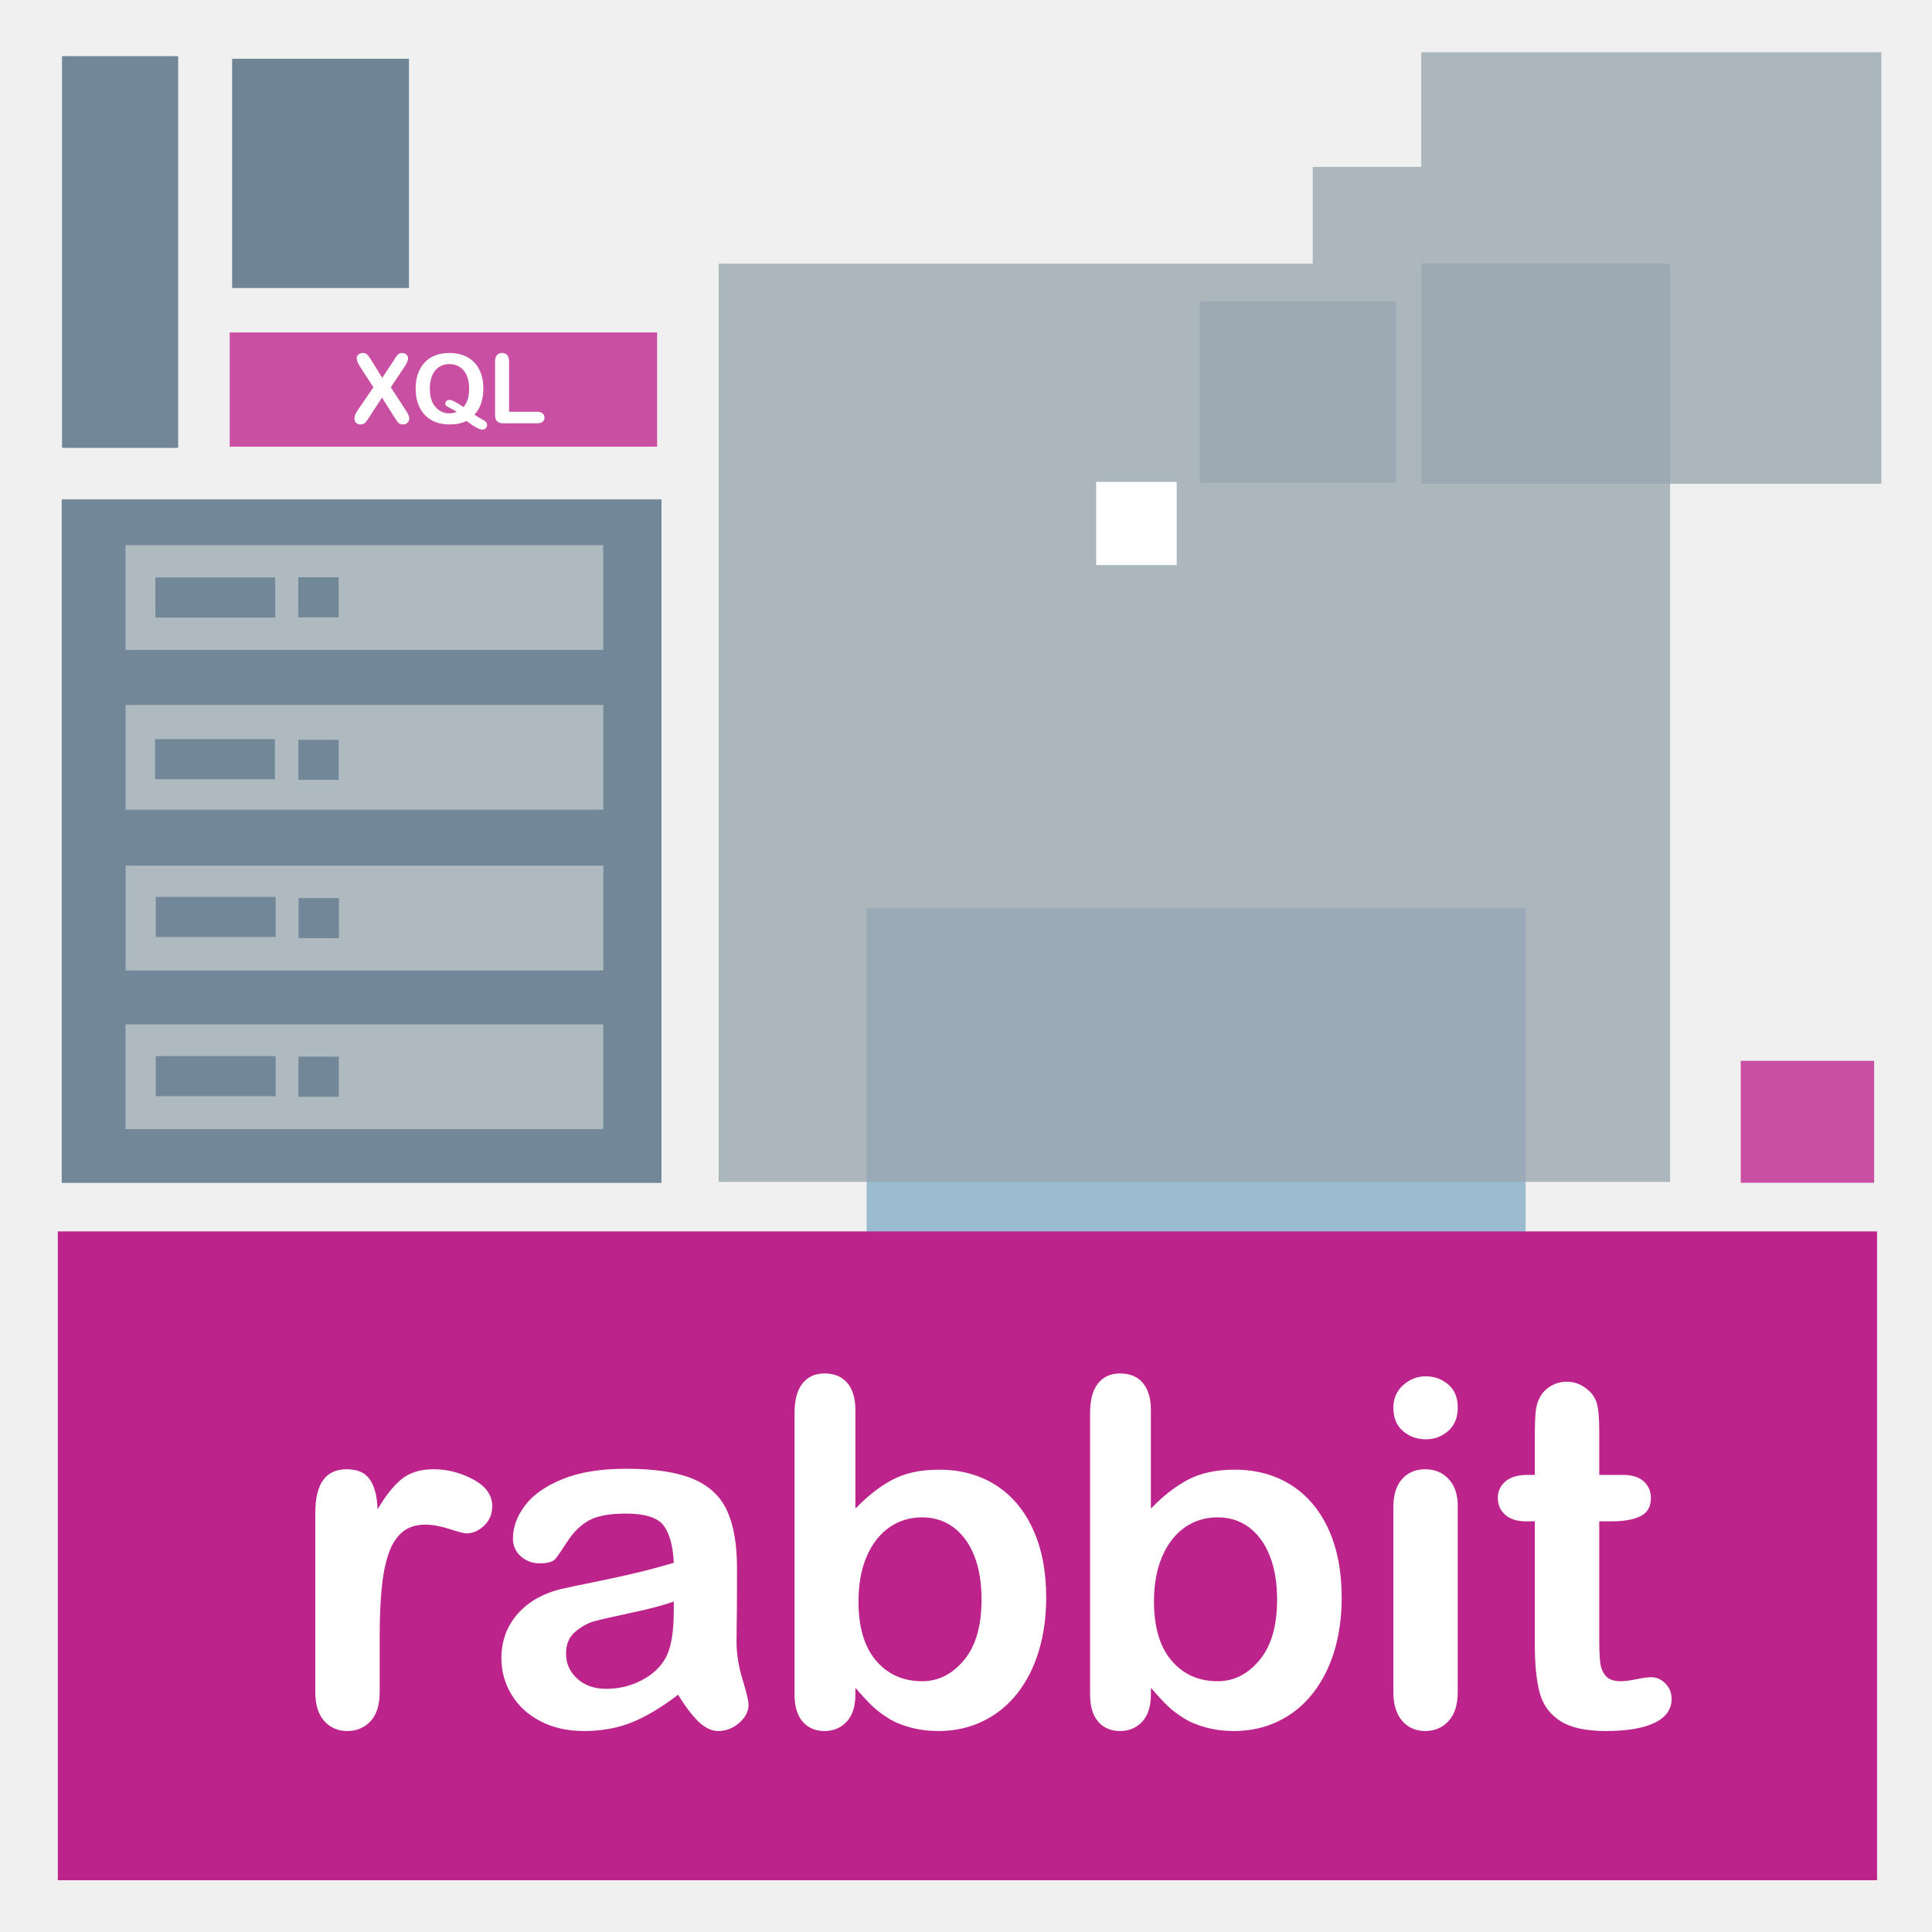
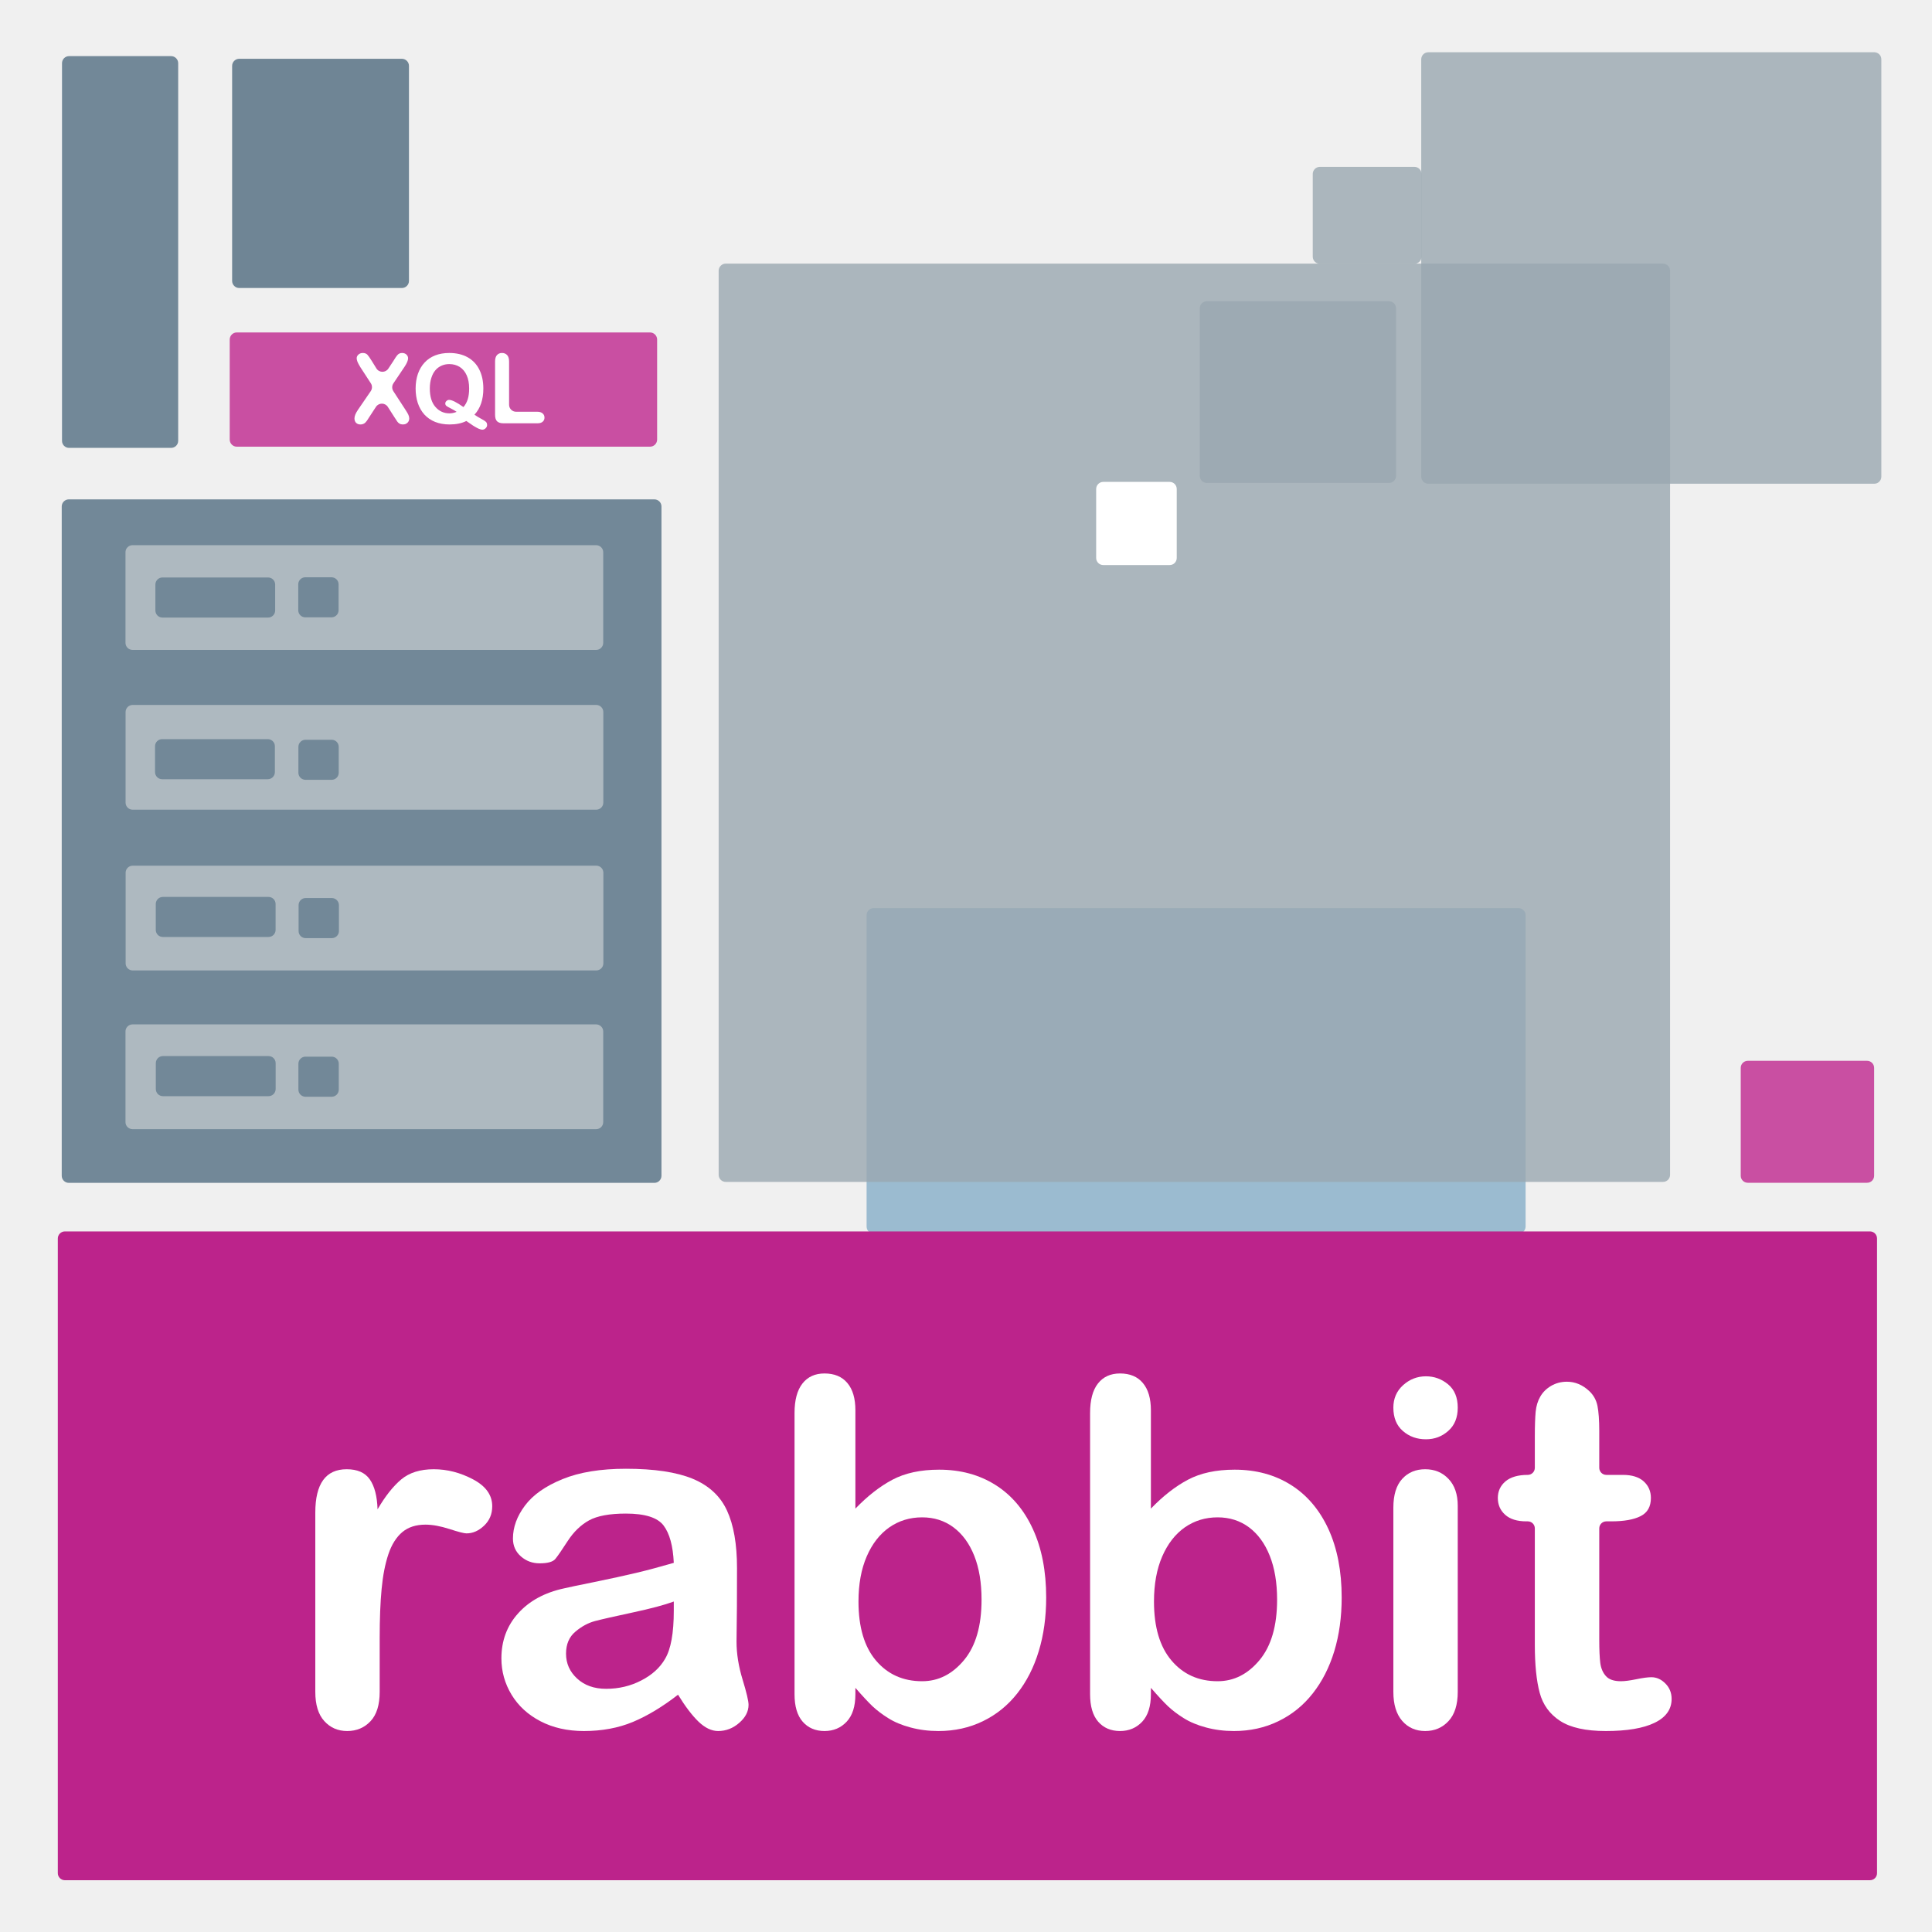
<svg xmlns="http://www.w3.org/2000/svg" height="100%" stroke-miterlimit="10" style="fill-rule:nonzero;clip-rule:evenodd;stroke-linecap:round;stroke-linejoin:round;" version="1.1" viewBox="0 0 40 40" width="100%" xml:space="preserve">
  <defs />
  <g id="图层-1">
-     <path d="M17.942 18.802L31.586 18.802L31.586 25.541L17.942 25.541L17.942 18.802Z" fill="#9bbbd0" fill-rule="nonzero" opacity="1" stroke="none" />
-     <path d="M29.425 1.082L38.951 1.082L38.951 10.015L29.425 10.015L29.425 1.082Z" fill="#9aa7b0" fill-opacity="0.8" fill-rule="nonzero" opacity="1" stroke="none" />
-     <path d="M14.879 5.458L34.577 5.458L34.577 24.47L14.879 24.47L14.879 5.458Z" fill="#9aa7b0" fill-opacity="0.8" fill-rule="nonzero" opacity="1" stroke="none" />
-     <path d="M1.197 25.495L38.862 25.495L38.862 38.928L1.197 38.928L1.197 25.495Z" fill="#bc238b" fill-rule="nonzero" opacity="1" stroke="none" />
-     <g fill="#ffffff" opacity="1" stroke="none">
-       <path d="M7.861 33.915L7.861 35.028C7.861 35.298 7.798 35.501 7.671 35.636C7.544 35.771 7.383 35.839 7.188 35.839C6.996 35.839 6.838 35.77 6.714 35.633C6.59 35.497 6.528 35.295 6.528 35.028L6.528 31.317C6.528 30.718 6.745 30.419 7.178 30.419C7.399 30.419 7.559 30.489 7.656 30.629C7.754 30.769 7.808 30.975 7.817 31.249C7.977 30.975 8.141 30.769 8.308 30.629C8.476 30.489 8.7 30.419 8.98 30.419C9.26 30.419 9.531 30.489 9.795 30.629C10.059 30.769 10.191 30.954 10.191 31.185C10.191 31.348 10.134 31.482 10.022 31.588C9.91 31.694 9.789 31.747 9.658 31.747C9.609 31.747 9.491 31.717 9.304 31.656C9.117 31.596 8.952 31.566 8.809 31.566C8.613 31.566 8.454 31.617 8.33 31.72C8.207 31.823 8.11 31.975 8.042 32.176C7.974 32.378 7.927 32.618 7.901 32.897C7.874 33.175 7.861 33.514 7.861 33.915Z" />
-       <path d="M14.038 35.087C13.716 35.337 13.404 35.525 13.103 35.651C12.802 35.776 12.464 35.839 12.09 35.839C11.748 35.839 11.448 35.771 11.189 35.636C10.93 35.501 10.731 35.318 10.591 35.087C10.451 34.855 10.381 34.605 10.381 34.335C10.381 33.97 10.496 33.659 10.728 33.402C10.959 33.145 11.276 32.972 11.68 32.885C11.764 32.865 11.974 32.821 12.31 32.753C12.645 32.684 12.932 32.622 13.171 32.565C13.411 32.508 13.67 32.438 13.95 32.357C13.934 32.006 13.863 31.748 13.738 31.583C13.613 31.419 13.353 31.337 12.959 31.337C12.621 31.337 12.366 31.384 12.195 31.478C12.024 31.573 11.878 31.714 11.755 31.903C11.633 32.092 11.547 32.216 11.497 32.277C11.446 32.337 11.338 32.367 11.172 32.367C11.022 32.367 10.893 32.319 10.784 32.223C10.675 32.127 10.62 32.004 10.62 31.854C10.62 31.62 10.703 31.392 10.869 31.171C11.035 30.949 11.294 30.767 11.646 30.624C11.997 30.48 12.435 30.409 12.959 30.409C13.545 30.409 14.006 30.478 14.341 30.616C14.676 30.755 14.913 30.974 15.051 31.273C15.19 31.573 15.259 31.97 15.259 32.465C15.259 32.777 15.258 33.042 15.257 33.261C15.255 33.479 15.252 33.721 15.249 33.988C15.249 34.239 15.291 34.5 15.374 34.772C15.457 35.044 15.498 35.218 15.498 35.297C15.498 35.433 15.434 35.558 15.305 35.67C15.177 35.782 15.031 35.839 14.868 35.839C14.732 35.839 14.597 35.774 14.463 35.646C14.329 35.517 14.188 35.331 14.038 35.087ZM13.95 33.158C13.755 33.23 13.471 33.305 13.098 33.385C12.726 33.465 12.468 33.523 12.324 33.561C12.181 33.598 12.044 33.671 11.914 33.781C11.784 33.889 11.719 34.042 11.719 34.237C11.719 34.439 11.795 34.611 11.948 34.752C12.101 34.894 12.302 34.965 12.549 34.965C12.813 34.965 13.056 34.907 13.279 34.791C13.502 34.676 13.665 34.527 13.77 34.344C13.89 34.143 13.95 33.811 13.95 33.348L13.95 33.158Z" />
-       <path d="M17.71 29.198L17.71 31.234C17.961 30.974 18.216 30.774 18.477 30.636C18.737 30.498 19.059 30.428 19.444 30.428C19.886 30.428 20.274 30.533 20.608 30.743C20.942 30.953 21.201 31.258 21.384 31.656C21.568 32.055 21.66 32.528 21.66 33.075C21.66 33.479 21.609 33.849 21.506 34.186C21.404 34.523 21.255 34.815 21.06 35.062C20.864 35.31 20.628 35.501 20.349 35.636C20.071 35.771 19.764 35.839 19.429 35.839C19.224 35.839 19.031 35.814 18.85 35.765C18.669 35.717 18.516 35.652 18.389 35.572C18.262 35.493 18.154 35.41 18.064 35.326C17.975 35.241 17.857 35.114 17.71 34.945L17.71 35.077C17.71 35.328 17.65 35.517 17.529 35.646C17.409 35.774 17.256 35.839 17.07 35.839C16.882 35.839 16.731 35.774 16.619 35.646C16.506 35.517 16.45 35.328 16.45 35.077L16.45 29.256C16.45 28.986 16.505 28.782 16.614 28.644C16.723 28.505 16.875 28.436 17.07 28.436C17.276 28.436 17.433 28.502 17.544 28.634C17.655 28.766 17.71 28.954 17.71 29.198ZM17.774 33.158C17.774 33.688 17.895 34.096 18.137 34.381C18.38 34.666 18.698 34.808 19.092 34.808C19.427 34.808 19.716 34.663 19.959 34.371C20.201 34.08 20.322 33.663 20.322 33.119C20.322 32.767 20.272 32.465 20.171 32.211C20.07 31.957 19.927 31.761 19.741 31.622C19.556 31.484 19.339 31.415 19.092 31.415C18.838 31.415 18.612 31.484 18.413 31.622C18.215 31.761 18.058 31.961 17.945 32.223C17.831 32.485 17.774 32.797 17.774 33.158Z" />
-       <path d="M23.828 29.198L23.828 31.234C24.079 30.974 24.334 30.774 24.595 30.636C24.855 30.498 25.177 30.428 25.562 30.428C26.004 30.428 26.392 30.533 26.726 30.743C27.06 30.953 27.319 31.258 27.503 31.656C27.686 32.055 27.778 32.528 27.778 33.075C27.778 33.479 27.727 33.849 27.625 34.186C27.522 34.523 27.373 34.815 27.178 35.062C26.983 35.31 26.746 35.501 26.467 35.636C26.189 35.771 25.882 35.839 25.547 35.839C25.342 35.839 25.149 35.814 24.968 35.765C24.788 35.717 24.634 35.652 24.507 35.572C24.38 35.493 24.272 35.41 24.182 35.326C24.093 35.241 23.975 35.114 23.828 34.945L23.828 35.077C23.828 35.328 23.768 35.517 23.648 35.646C23.527 35.774 23.374 35.839 23.189 35.839C23 35.839 22.849 35.774 22.737 35.646C22.625 35.517 22.569 35.328 22.569 35.077L22.569 29.256C22.569 28.986 22.623 28.782 22.732 28.644C22.841 28.505 22.993 28.436 23.189 28.436C23.394 28.436 23.552 28.502 23.662 28.634C23.773 28.766 23.828 28.954 23.828 29.198ZM23.892 33.158C23.892 33.688 24.013 34.096 24.256 34.381C24.498 34.666 24.816 34.808 25.21 34.808C25.545 34.808 25.834 34.663 26.077 34.371C26.319 34.08 26.441 33.663 26.441 33.119C26.441 32.767 26.39 32.465 26.289 32.211C26.188 31.957 26.045 31.761 25.86 31.622C25.674 31.484 25.457 31.415 25.21 31.415C24.956 31.415 24.73 31.484 24.531 31.622C24.333 31.761 24.177 31.961 24.063 32.223C23.949 32.485 23.892 32.797 23.892 33.158Z" />
-       <path d="M30.181 31.175L30.181 35.028C30.181 35.295 30.117 35.497 29.99 35.633C29.863 35.77 29.702 35.839 29.507 35.839C29.312 35.839 29.153 35.769 29.031 35.629C28.909 35.489 28.848 35.288 28.848 35.028L28.848 31.215C28.848 30.951 28.909 30.752 29.031 30.619C29.153 30.485 29.312 30.419 29.507 30.419C29.702 30.419 29.863 30.485 29.99 30.619C30.117 30.752 30.181 30.938 30.181 31.175ZM29.522 29.799C29.336 29.799 29.177 29.742 29.046 29.628C28.914 29.514 28.848 29.353 28.848 29.144C28.848 28.955 28.915 28.8 29.05 28.678C29.186 28.556 29.343 28.495 29.522 28.495C29.694 28.495 29.847 28.55 29.981 28.661C30.114 28.771 30.181 28.933 30.181 29.144C30.181 29.349 30.116 29.51 29.985 29.625C29.855 29.741 29.701 29.799 29.522 29.799Z" />
-       <path d="M31.631 30.536L31.777 30.536L31.777 29.735C31.777 29.52 31.783 29.352 31.794 29.23C31.806 29.108 31.838 29.003 31.89 28.915C31.942 28.824 32.017 28.75 32.114 28.693C32.212 28.636 32.321 28.607 32.441 28.607C32.611 28.607 32.764 28.671 32.901 28.798C32.992 28.882 33.049 28.986 33.074 29.108C33.098 29.23 33.111 29.403 33.111 29.628L33.111 30.536L33.599 30.536C33.788 30.536 33.932 30.581 34.031 30.67C34.13 30.76 34.18 30.874 34.18 31.014C34.18 31.193 34.109 31.319 33.967 31.39C33.826 31.462 33.623 31.498 33.359 31.498L33.111 31.498L33.111 33.949C33.111 34.157 33.118 34.318 33.132 34.43C33.147 34.542 33.186 34.633 33.25 34.703C33.313 34.773 33.416 34.808 33.56 34.808C33.638 34.808 33.744 34.794 33.877 34.767C34.011 34.739 34.115 34.725 34.19 34.725C34.297 34.725 34.394 34.768 34.48 34.855C34.566 34.941 34.609 35.048 34.609 35.175C34.609 35.389 34.492 35.554 34.258 35.668C34.024 35.782 33.687 35.839 33.247 35.839C32.831 35.839 32.515 35.769 32.3 35.629C32.085 35.489 31.944 35.295 31.878 35.048C31.811 34.8 31.777 34.47 31.777 34.056L31.777 31.498L31.602 31.498C31.41 31.498 31.263 31.452 31.162 31.361C31.061 31.27 31.011 31.154 31.011 31.014C31.011 30.874 31.064 30.76 31.169 30.67C31.275 30.581 31.429 30.536 31.631 30.536Z" />
+     <path d="M17.942 18.948C17.942 18.867 18.007 18.802 18.088 18.802L31.439 18.802C31.52 18.802 31.586 18.867 31.586 18.948L31.586 25.394C31.586 25.475 31.52 25.541 31.439 25.541L18.088 25.541C18.007 25.541 17.942 25.475 17.942 25.394L17.942 18.948Z" fill="#9bbbd0" fill-rule="nonzero" opacity="1" stroke="none" />
+     <path d="M29.425 1.228C29.425 1.147 29.491 1.082 29.572 1.082L38.805 1.082C38.886 1.082 38.951 1.147 38.951 1.228L38.951 9.869C38.951 9.95 38.886 10.015 38.805 10.015L29.572 10.015C29.491 10.015 29.425 9.95 29.425 9.869L29.425 1.228Z" fill="#9aa7b0" fill-opacity="0.8" fill-rule="nonzero" opacity="1" stroke="none" />
+     <path d="M14.879 5.605C14.879 5.524 14.945 5.458 15.026 5.458L34.43 5.458C34.511 5.458 34.577 5.524 34.577 5.605L34.577 24.324C34.577 24.405 34.511 24.47 34.43 24.47L15.026 24.47C14.945 24.47 14.879 24.405 14.879 24.324L14.879 5.605Z" fill="#9aa7b0" fill-opacity="0.8" fill-rule="nonzero" opacity="1" stroke="none" />
+     <path d="M1.197 25.642C1.197 25.561 1.263 25.495 1.344 25.495L38.716 25.495C38.797 25.495 38.862 25.561 38.862 25.642L38.862 38.782C38.862 38.862 38.797 38.928 38.716 38.928L1.344 38.928C1.263 38.928 1.197 38.862 1.197 38.782L1.197 25.642Z" fill="#bc238b" fill-rule="nonzero" opacity="1" stroke="none" />
+     <g opacity="1">
+       <path d="M7.861 33.915L7.861 35.028C7.861 35.298 7.798 35.501 7.671 35.636C7.544 35.771 7.383 35.839 7.188 35.839C6.996 35.839 6.838 35.77 6.714 35.633C6.59 35.497 6.528 35.295 6.528 35.028L6.528 31.317C6.528 30.718 6.745 30.419 7.178 30.419C7.399 30.419 7.559 30.489 7.656 30.629C7.754 30.769 7.808 30.975 7.817 31.249C7.977 30.975 8.141 30.769 8.308 30.629C8.476 30.489 8.7 30.419 8.98 30.419C9.26 30.419 9.531 30.489 9.795 30.629C10.059 30.769 10.191 30.954 10.191 31.185C10.191 31.348 10.134 31.482 10.022 31.588C9.91 31.694 9.789 31.747 9.658 31.747C9.609 31.747 9.491 31.717 9.304 31.656C9.117 31.596 8.952 31.566 8.809 31.566C8.613 31.566 8.454 31.617 8.33 31.72C8.207 31.823 8.11 31.975 8.042 32.176C7.974 32.378 7.927 32.618 7.901 32.897C7.874 33.175 7.861 33.514 7.861 33.915Z" fill="#ffffff" fill-rule="nonzero" opacity="1" stroke="none" />
+       <path d="M14.038 35.087C13.716 35.337 13.404 35.525 13.103 35.651C12.802 35.776 12.464 35.839 12.09 35.839C11.748 35.839 11.448 35.771 11.189 35.636C10.93 35.501 10.731 35.318 10.591 35.087C10.451 34.855 10.381 34.605 10.381 34.335C10.381 33.97 10.496 33.659 10.728 33.402C10.959 33.145 11.276 32.972 11.68 32.885C11.764 32.865 11.974 32.821 12.31 32.753C12.645 32.684 12.932 32.622 13.171 32.565C13.411 32.508 13.67 32.438 13.95 32.357C13.934 32.006 13.863 31.748 13.738 31.583C13.613 31.419 13.353 31.337 12.959 31.337C12.621 31.337 12.366 31.384 12.195 31.478C12.024 31.573 11.878 31.714 11.755 31.903C11.633 32.092 11.547 32.216 11.497 32.277C11.446 32.337 11.338 32.367 11.172 32.367C11.022 32.367 10.893 32.319 10.784 32.223C10.675 32.127 10.62 32.004 10.62 31.854C10.62 31.62 10.703 31.392 10.869 31.171C11.035 30.949 11.294 30.767 11.646 30.624C11.997 30.48 12.435 30.409 12.959 30.409C13.545 30.409 14.006 30.478 14.341 30.616C14.676 30.755 14.913 30.974 15.051 31.273C15.19 31.573 15.259 31.97 15.259 32.465C15.259 32.777 15.258 33.042 15.257 33.261C15.255 33.479 15.252 33.721 15.249 33.988C15.249 34.239 15.291 34.5 15.374 34.772C15.457 35.044 15.498 35.218 15.498 35.297C15.498 35.433 15.434 35.558 15.305 35.67C15.177 35.782 15.031 35.839 14.868 35.839C14.732 35.839 14.597 35.774 14.463 35.646C14.329 35.517 14.188 35.331 14.038 35.087ZM13.95 33.158C13.755 33.23 13.471 33.305 13.098 33.385C12.726 33.465 12.468 33.523 12.324 33.561C12.181 33.598 12.044 33.671 11.914 33.781C11.784 33.889 11.719 34.042 11.719 34.237C11.719 34.439 11.795 34.611 11.948 34.752C12.101 34.894 12.302 34.965 12.549 34.965C12.813 34.965 13.056 34.907 13.279 34.791C13.502 34.676 13.665 34.527 13.77 34.344C13.89 34.143 13.95 33.811 13.95 33.348L13.95 33.158Z" fill="#ffffff" fill-rule="nonzero" opacity="1" stroke="none" />
+       <path d="M17.71 29.198L17.71 31.234C17.961 30.974 18.216 30.774 18.477 30.636C18.737 30.498 19.059 30.428 19.444 30.428C19.886 30.428 20.274 30.533 20.608 30.743C20.942 30.953 21.201 31.258 21.384 31.656C21.568 32.055 21.66 32.528 21.66 33.075C21.66 33.479 21.609 33.849 21.506 34.186C21.404 34.523 21.255 34.815 21.06 35.062C20.864 35.31 20.628 35.501 20.349 35.636C20.071 35.771 19.764 35.839 19.429 35.839C19.224 35.839 19.031 35.814 18.85 35.765C18.669 35.717 18.516 35.652 18.389 35.572C18.262 35.493 18.154 35.41 18.064 35.326C17.975 35.241 17.857 35.114 17.71 34.945L17.71 35.077C17.71 35.328 17.65 35.517 17.529 35.646C17.409 35.774 17.256 35.839 17.07 35.839C16.882 35.839 16.731 35.774 16.619 35.646C16.506 35.517 16.45 35.328 16.45 35.077L16.45 29.256C16.45 28.986 16.505 28.782 16.614 28.644C16.723 28.505 16.875 28.436 17.07 28.436C17.276 28.436 17.433 28.502 17.544 28.634C17.655 28.766 17.71 28.954 17.71 29.198ZM17.774 33.158C17.774 33.688 17.895 34.096 18.137 34.381C18.38 34.666 18.698 34.808 19.092 34.808C19.427 34.808 19.716 34.663 19.959 34.371C20.201 34.08 20.322 33.663 20.322 33.119C20.322 32.767 20.272 32.465 20.171 32.211C20.07 31.957 19.927 31.761 19.741 31.622C19.556 31.484 19.339 31.415 19.092 31.415C18.838 31.415 18.612 31.484 18.413 31.622C18.215 31.761 18.058 31.961 17.945 32.223C17.831 32.485 17.774 32.797 17.774 33.158Z" fill="#ffffff" fill-rule="nonzero" opacity="1" stroke="none" />
+       <path d="M23.828 29.198L23.828 31.234C24.079 30.974 24.334 30.774 24.595 30.636C24.855 30.498 25.177 30.428 25.562 30.428C26.004 30.428 26.392 30.533 26.726 30.743C27.06 30.953 27.319 31.258 27.503 31.656C27.686 32.055 27.778 32.528 27.778 33.075C27.778 33.479 27.727 33.849 27.625 34.186C27.522 34.523 27.373 34.815 27.178 35.062C26.983 35.31 26.746 35.501 26.467 35.636C26.189 35.771 25.882 35.839 25.547 35.839C25.342 35.839 25.149 35.814 24.968 35.765C24.788 35.717 24.634 35.652 24.507 35.572C24.38 35.493 24.272 35.41 24.182 35.326C24.093 35.241 23.975 35.114 23.828 34.945L23.828 35.077C23.828 35.328 23.768 35.517 23.648 35.646C23.527 35.774 23.374 35.839 23.189 35.839C23 35.839 22.849 35.774 22.737 35.646C22.625 35.517 22.569 35.328 22.569 35.077L22.569 29.256C22.569 28.986 22.623 28.782 22.732 28.644C22.841 28.505 22.993 28.436 23.189 28.436C23.394 28.436 23.552 28.502 23.662 28.634C23.773 28.766 23.828 28.954 23.828 29.198ZM23.892 33.158C23.892 33.688 24.013 34.096 24.256 34.381C24.498 34.666 24.816 34.808 25.21 34.808C25.545 34.808 25.834 34.663 26.077 34.371C26.319 34.08 26.441 33.663 26.441 33.119C26.441 32.767 26.39 32.465 26.289 32.211C26.188 31.957 26.045 31.761 25.86 31.622C25.674 31.484 25.457 31.415 25.21 31.415C24.956 31.415 24.73 31.484 24.531 31.622C24.333 31.761 24.177 31.961 24.063 32.223C23.949 32.485 23.892 32.797 23.892 33.158Z" fill="#ffffff" fill-rule="nonzero" opacity="1" stroke="none" />
+       <path d="M30.181 31.175L30.181 35.028C30.181 35.295 30.117 35.497 29.99 35.633C29.863 35.77 29.702 35.839 29.507 35.839C29.312 35.839 29.153 35.769 29.031 35.629C28.909 35.489 28.848 35.288 28.848 35.028L28.848 31.215C28.848 30.951 28.909 30.752 29.031 30.619C29.153 30.485 29.312 30.419 29.507 30.419C29.702 30.419 29.863 30.485 29.99 30.619C30.117 30.752 30.181 30.938 30.181 31.175ZM29.522 29.799C29.336 29.799 29.177 29.742 29.046 29.628C28.914 29.514 28.848 29.353 28.848 29.144C28.848 28.955 28.915 28.8 29.05 28.678C29.186 28.556 29.343 28.495 29.522 28.495C29.694 28.495 29.847 28.55 29.981 28.661C30.114 28.771 30.181 28.933 30.181 29.144C30.181 29.349 30.116 29.51 29.985 29.625C29.855 29.741 29.701 29.799 29.522 29.799Z" fill="#ffffff" fill-rule="nonzero" opacity="1" stroke="none" />
+       <path d="M31.631 30.536L31.631 30.536C31.712 30.536 31.777 30.47 31.777 30.389L31.777 29.735C31.777 29.52 31.783 29.352 31.794 29.23C31.806 29.108 31.838 29.003 31.89 28.915C31.942 28.824 32.017 28.75 32.114 28.693C32.212 28.636 32.321 28.607 32.441 28.607C32.611 28.607 32.764 28.671 32.901 28.798C32.992 28.882 33.049 28.986 33.074 29.108C33.098 29.23 33.111 29.403 33.111 29.628L33.111 30.389C33.111 30.47 33.176 30.536 33.257 30.536L33.599 30.536C33.788 30.536 33.932 30.581 34.031 30.67C34.13 30.76 34.18 30.874 34.18 31.014C34.18 31.193 34.109 31.319 33.967 31.39C33.826 31.462 33.623 31.498 33.359 31.498L33.257 31.498C33.176 31.498 33.111 31.563 33.111 31.644L33.111 33.949C33.111 34.157 33.118 34.318 33.132 34.43C33.147 34.542 33.186 34.633 33.25 34.703C33.313 34.773 33.416 34.808 33.56 34.808C33.638 34.808 33.744 34.794 33.877 34.767C34.011 34.739 34.115 34.725 34.19 34.725C34.297 34.725 34.394 34.768 34.48 34.855C34.566 34.941 34.609 35.048 34.609 35.175C34.609 35.389 34.492 35.554 34.258 35.668C34.024 35.782 33.687 35.839 33.247 35.839C32.831 35.839 32.515 35.769 32.3 35.629C32.085 35.489 31.944 35.295 31.878 35.048C31.811 34.8 31.777 34.47 31.777 34.056L31.777 31.644C31.777 31.563 31.712 31.498 31.631 31.498L31.602 31.498C31.41 31.498 31.263 31.452 31.162 31.361C31.061 31.27 31.011 31.154 31.011 31.014C31.011 30.874 31.064 30.76 31.169 30.67C31.275 30.581 31.429 30.536 31.631 30.536Z" fill="#ffffff" fill-rule="nonzero" opacity="1" stroke="none" />
    </g>
-     <path d="M1.278 10.339L13.695 10.339L13.695 24.49L1.278 24.49L1.278 10.339Z" fill="#728898" fill-rule="nonzero" opacity="1" stroke="none" />
-     <path d="M2.598 21.209L12.489 21.209L12.489 23.378L2.598 23.378L2.598 21.209Z" fill="#aeb9c0" fill-rule="nonzero" opacity="1" stroke="none" />
-     <path d="M2.601 17.923L12.492 17.923L12.492 20.092L2.601 20.092L2.601 17.923Z" fill="#aeb9c0" fill-rule="nonzero" opacity="1" stroke="none" />
-     <path d="M2.6 14.595L12.491 14.595L12.491 16.764L2.6 16.764L2.6 14.595Z" fill="#aeb9c0" fill-rule="nonzero" opacity="1" stroke="none" />
-     <path d="M2.598 11.287L12.489 11.287L12.489 13.456L2.598 13.456L2.598 11.287Z" fill="#aeb9c0" fill-rule="nonzero" opacity="1" stroke="none" />
-     <path d="M1.284 1.162L3.689 1.162L3.689 9.273L1.284 9.273L1.284 1.162Z" fill="#728898" fill-rule="nonzero" opacity="1" stroke="none" />
-     <path d="M4.756 6.883L13.605 6.883L13.605 9.248L4.756 9.248L4.756 6.883Z" fill="#c94fa2" fill-rule="nonzero" opacity="1" stroke="none" />
-     <g fill="#ffffff" opacity="1" stroke="none">
-       <path d="M7.411 8.485L7.731 8.018L7.461 7.602C7.436 7.561 7.417 7.527 7.404 7.498C7.392 7.469 7.385 7.441 7.385 7.414C7.385 7.387 7.398 7.362 7.422 7.34C7.446 7.319 7.476 7.308 7.511 7.308C7.552 7.308 7.583 7.32 7.606 7.343C7.628 7.367 7.659 7.411 7.699 7.476L7.914 7.823L8.143 7.476C8.162 7.446 8.178 7.421 8.191 7.4C8.205 7.38 8.218 7.362 8.23 7.349C8.242 7.335 8.256 7.325 8.272 7.318C8.287 7.311 8.305 7.308 8.325 7.308C8.361 7.308 8.391 7.319 8.414 7.34C8.437 7.362 8.449 7.388 8.449 7.418C8.449 7.462 8.424 7.521 8.374 7.596L8.091 8.018L8.395 8.485C8.422 8.526 8.442 8.56 8.455 8.588C8.467 8.615 8.473 8.64 8.473 8.664C8.473 8.687 8.468 8.708 8.457 8.727C8.446 8.746 8.43 8.761 8.41 8.772C8.39 8.783 8.367 8.788 8.341 8.788C8.314 8.788 8.291 8.782 8.272 8.771C8.253 8.76 8.238 8.746 8.226 8.729C8.214 8.712 8.193 8.679 8.161 8.63L7.909 8.233L7.641 8.642C7.62 8.674 7.606 8.697 7.597 8.71C7.588 8.723 7.577 8.736 7.565 8.748C7.553 8.761 7.538 8.77 7.521 8.777C7.504 8.785 7.484 8.788 7.461 8.788C7.426 8.788 7.397 8.777 7.374 8.756C7.351 8.734 7.339 8.703 7.339 8.662C7.339 8.614 7.363 8.555 7.411 8.485Z" />
-       <path d="M9.823 8.586C9.865 8.615 9.911 8.643 9.961 8.67C10.012 8.697 10.045 8.718 10.061 8.734C10.077 8.75 10.085 8.773 10.085 8.802C10.085 8.823 10.076 8.844 10.057 8.864C10.037 8.885 10.014 8.896 9.987 8.896C9.965 8.896 9.938 8.888 9.906 8.874C9.875 8.86 9.838 8.839 9.795 8.812C9.752 8.784 9.706 8.752 9.655 8.716C9.56 8.764 9.445 8.788 9.307 8.788C9.196 8.788 9.096 8.77 9.008 8.735C8.92 8.699 8.846 8.648 8.786 8.582C8.726 8.515 8.681 8.436 8.65 8.344C8.62 8.252 8.605 8.152 8.605 8.044C8.605 7.934 8.621 7.833 8.652 7.741C8.684 7.65 8.73 7.571 8.79 7.507C8.85 7.442 8.922 7.393 9.008 7.359C9.094 7.325 9.192 7.308 9.301 7.308C9.45 7.308 9.577 7.338 9.684 7.398C9.79 7.458 9.871 7.544 9.925 7.655C9.98 7.766 10.007 7.896 10.007 8.046C10.007 8.273 9.946 8.453 9.823 8.586ZM9.595 8.428C9.636 8.382 9.665 8.327 9.685 8.264C9.704 8.201 9.713 8.127 9.713 8.044C9.713 7.939 9.697 7.848 9.663 7.772C9.629 7.695 9.58 7.637 9.518 7.597C9.455 7.558 9.383 7.538 9.301 7.538C9.243 7.538 9.19 7.549 9.141 7.571C9.092 7.593 9.049 7.624 9.014 7.666C8.978 7.708 8.95 7.761 8.93 7.826C8.909 7.891 8.899 7.963 8.899 8.044C8.899 8.209 8.937 8.336 9.014 8.424C9.091 8.513 9.188 8.558 9.305 8.558C9.353 8.558 9.403 8.548 9.454 8.527C9.423 8.505 9.385 8.482 9.339 8.459C9.293 8.436 9.262 8.419 9.245 8.406C9.228 8.394 9.219 8.376 9.219 8.354C9.219 8.334 9.227 8.317 9.244 8.302C9.26 8.287 9.278 8.279 9.297 8.279C9.357 8.279 9.456 8.329 9.595 8.428Z" />
-       <path d="M10.54 7.484L10.54 8.525L11.127 8.525C11.174 8.525 11.21 8.537 11.235 8.56C11.261 8.582 11.273 8.611 11.273 8.646C11.273 8.681 11.261 8.709 11.236 8.731C11.211 8.753 11.175 8.764 11.127 8.764L10.427 8.764C10.364 8.764 10.319 8.75 10.291 8.722C10.263 8.694 10.25 8.649 10.25 8.586L10.25 7.484C10.25 7.425 10.263 7.381 10.289 7.352C10.316 7.322 10.35 7.308 10.393 7.308C10.437 7.308 10.472 7.322 10.499 7.351C10.526 7.38 10.54 7.424 10.54 7.484Z" />
+     <path d="M1.278 10.485C1.278 10.405 1.344 10.339 1.425 10.339L13.548 10.339C13.629 10.339 13.695 10.405 13.695 10.485L13.695 24.343C13.695 24.424 13.629 24.49 13.548 24.49L1.425 24.49C1.344 24.49 1.278 24.424 1.278 24.343L1.278 10.485Z" fill="#728898" fill-rule="nonzero" opacity="1" stroke="none" />
+     <path d="M2.598 21.355C2.598 21.274 2.664 21.209 2.745 21.209L12.342 21.209C12.423 21.209 12.489 21.274 12.489 21.355L12.489 23.232C12.489 23.313 12.423 23.378 12.342 23.378L2.745 23.378C2.664 23.378 2.598 23.313 2.598 23.232L2.598 21.355Z" fill="#aeb9c0" fill-rule="nonzero" opacity="1" stroke="none" />
+     <path d="M2.601 18.069C2.601 17.988 2.667 17.923 2.748 17.923L12.345 17.923C12.426 17.923 12.492 17.988 12.492 18.069L12.492 19.945C12.492 20.026 12.426 20.092 12.345 20.092L2.748 20.092C2.667 20.092 2.601 20.026 2.601 19.945L2.601 18.069Z" fill="#aeb9c0" fill-rule="nonzero" opacity="1" stroke="none" />
+     <path d="M2.6 14.742C2.6 14.661 2.666 14.595 2.747 14.595L12.344 14.595C12.425 14.595 12.491 14.661 12.491 14.742L12.491 16.618C12.491 16.699 12.425 16.764 12.344 16.764L2.747 16.764C2.666 16.764 2.6 16.699 2.6 16.618L2.6 14.742Z" fill="#aeb9c0" fill-rule="nonzero" opacity="1" stroke="none" />
+     <path d="M2.598 11.433C2.598 11.352 2.664 11.287 2.745 11.287L12.342 11.287C12.423 11.287 12.489 11.352 12.489 11.433L12.489 13.309C12.489 13.39 12.423 13.456 12.342 13.456L2.745 13.456C2.664 13.456 2.598 13.39 2.598 13.309L2.598 11.433Z" fill="#aeb9c0" fill-rule="nonzero" opacity="1" stroke="none" />
+     <path d="M1.284 1.308C1.284 1.228 1.349 1.162 1.43 1.162L3.542 1.162C3.623 1.162 3.689 1.228 3.689 1.308L3.689 9.127C3.689 9.208 3.623 9.273 3.542 9.273L1.43 9.273C1.349 9.273 1.284 9.208 1.284 9.127L1.284 1.308Z" fill="#728898" fill-rule="nonzero" opacity="1" stroke="none" />
+     <path d="M4.756 7.03C4.756 6.949 4.822 6.883 4.902 6.883L13.458 6.883C13.539 6.883 13.605 6.949 13.605 7.03L13.605 9.101C13.605 9.182 13.539 9.248 13.458 9.248L4.902 9.248C4.822 9.248 4.756 9.182 4.756 9.101L4.756 7.03Z" fill="#c94fa2" fill-rule="nonzero" opacity="1" stroke="none" />
+     <g opacity="1">
+       <path d="M7.411 8.485L7.676 8.098C7.709 8.049 7.71 7.985 7.678 7.936L7.461 7.602C7.436 7.561 7.417 7.527 7.404 7.498C7.392 7.469 7.385 7.441 7.385 7.414C7.385 7.387 7.398 7.362 7.422 7.34C7.446 7.319 7.476 7.308 7.511 7.308C7.552 7.308 7.583 7.32 7.606 7.343C7.628 7.367 7.659 7.411 7.699 7.476L7.793 7.628C7.849 7.719 7.981 7.721 8.04 7.632L8.143 7.476C8.162 7.446 8.178 7.421 8.191 7.4C8.205 7.38 8.218 7.362 8.23 7.349C8.242 7.335 8.256 7.325 8.272 7.318C8.287 7.311 8.305 7.308 8.325 7.308C8.361 7.308 8.391 7.319 8.414 7.34C8.437 7.362 8.449 7.388 8.449 7.418C8.449 7.462 8.424 7.521 8.374 7.596L8.145 7.937C8.112 7.986 8.112 8.05 8.144 8.099L8.395 8.485C8.422 8.526 8.442 8.56 8.455 8.588C8.467 8.615 8.473 8.64 8.473 8.664C8.473 8.687 8.468 8.708 8.457 8.727C8.446 8.746 8.43 8.761 8.41 8.772C8.39 8.783 8.367 8.788 8.341 8.788C8.314 8.788 8.291 8.782 8.272 8.771C8.253 8.76 8.238 8.746 8.226 8.729C8.214 8.712 8.193 8.679 8.161 8.63L8.03 8.425C7.973 8.335 7.843 8.334 7.784 8.423L7.641 8.642C7.62 8.674 7.606 8.697 7.597 8.71C7.588 8.723 7.577 8.736 7.565 8.748C7.553 8.761 7.538 8.77 7.521 8.777C7.504 8.785 7.484 8.788 7.461 8.788C7.426 8.788 7.397 8.777 7.374 8.756C7.351 8.734 7.339 8.703 7.339 8.662C7.339 8.614 7.363 8.555 7.411 8.485Z" fill="#ffffff" fill-rule="nonzero" opacity="1" stroke="none" />
+       <path d="M9.823 8.586C9.865 8.615 9.911 8.643 9.961 8.67C10.012 8.697 10.045 8.718 10.061 8.734C10.077 8.75 10.085 8.773 10.085 8.802C10.085 8.823 10.076 8.844 10.057 8.864C10.037 8.885 10.014 8.896 9.987 8.896C9.965 8.896 9.938 8.888 9.906 8.874C9.875 8.86 9.838 8.839 9.795 8.812C9.752 8.784 9.706 8.752 9.655 8.716C9.56 8.764 9.445 8.788 9.307 8.788C9.196 8.788 9.096 8.77 9.008 8.735C8.92 8.699 8.846 8.648 8.786 8.582C8.726 8.515 8.681 8.436 8.65 8.344C8.62 8.252 8.605 8.152 8.605 8.044C8.605 7.934 8.621 7.833 8.652 7.741C8.684 7.65 8.73 7.571 8.79 7.507C8.85 7.442 8.922 7.393 9.008 7.359C9.094 7.325 9.192 7.308 9.301 7.308C9.45 7.308 9.577 7.338 9.684 7.398C9.79 7.458 9.871 7.544 9.925 7.655C9.98 7.766 10.007 7.896 10.007 8.046C10.007 8.273 9.946 8.453 9.823 8.586ZM9.595 8.428C9.636 8.382 9.665 8.327 9.685 8.264C9.704 8.201 9.713 8.127 9.713 8.044C9.713 7.939 9.697 7.848 9.663 7.772C9.629 7.695 9.58 7.637 9.518 7.597C9.455 7.558 9.383 7.538 9.301 7.538C9.243 7.538 9.19 7.549 9.141 7.571C9.092 7.593 9.049 7.624 9.014 7.666C8.978 7.708 8.95 7.761 8.93 7.826C8.909 7.891 8.899 7.963 8.899 8.044C8.899 8.209 8.937 8.336 9.014 8.424C9.091 8.513 9.188 8.558 9.305 8.558C9.353 8.558 9.403 8.548 9.454 8.527C9.423 8.505 9.385 8.482 9.339 8.459C9.293 8.436 9.262 8.419 9.245 8.406C9.228 8.394 9.219 8.376 9.219 8.354C9.219 8.334 9.227 8.317 9.244 8.302C9.26 8.287 9.278 8.279 9.297 8.279C9.357 8.279 9.456 8.329 9.595 8.428Z" fill="#ffffff" fill-rule="nonzero" opacity="1" stroke="none" />
+       <path d="M10.54 7.484L10.54 8.379C10.54 8.46 10.605 8.525 10.686 8.525L11.127 8.525C11.174 8.525 11.21 8.537 11.235 8.56C11.261 8.582 11.273 8.611 11.273 8.646C11.273 8.681 11.261 8.709 11.236 8.731C11.211 8.753 11.175 8.764 11.127 8.764L10.427 8.764C10.364 8.764 10.319 8.75 10.291 8.722C10.263 8.694 10.25 8.649 10.25 8.586L10.25 7.484C10.25 7.425 10.263 7.381 10.289 7.352C10.316 7.322 10.35 7.308 10.393 7.308C10.437 7.308 10.472 7.322 10.499 7.351C10.526 7.38 10.54 7.424 10.54 7.484Z" fill="#ffffff" fill-rule="nonzero" opacity="1" stroke="none" />
    </g>
-     <path d="M36.04 21.963L38.802 21.963L38.802 24.488L36.04 24.488L36.04 21.963Z" fill="#c94fa2" fill-rule="nonzero" opacity="1" stroke="none" />
-     <path d="M24.84 6.236L28.904 6.236L28.904 9.999L24.84 9.999L24.84 6.236Z" fill="#9aa7b0" fill-opacity="0.8" fill-rule="nonzero" opacity="1" stroke="none" />
-     <path d="M27.179 3.455L29.431 3.455L29.431 5.461L27.179 5.461L27.179 3.455Z" fill="#9aa7b0" fill-opacity="0.8" fill-rule="nonzero" opacity="1" stroke="none" />
-     <path d="M4.806 1.217L8.467 1.217L8.467 5.963L4.806 5.963L4.806 1.217Z" fill="#4f6b7e" fill-opacity="0.8" fill-rule="nonzero" opacity="1" stroke="none" />
-     <path d="M22.695 9.977L24.363 9.977L24.363 11.699L22.695 11.699L22.695 9.977Z" fill="#ffffff" fill-rule="nonzero" opacity="1" stroke="none" />
-     <path d="M3.217 11.956L5.697 11.956L5.697 12.786L3.217 12.786L3.217 11.956Z" fill="#728898" fill-rule="nonzero" opacity="1" stroke="none" />
-     <path d="M3.21 15.303L5.691 15.303L5.691 16.133L3.21 16.133L3.21 15.303Z" fill="#728898" fill-rule="nonzero" opacity="1" stroke="none" />
-     <path d="M3.225 18.57L5.706 18.57L5.706 19.399L3.225 19.399L3.225 18.57Z" fill="#728898" fill-rule="nonzero" opacity="1" stroke="none" />
-     <path d="M3.226 21.865L5.707 21.865L5.707 22.695L3.226 22.695L3.226 21.865Z" fill="#728898" fill-rule="nonzero" opacity="1" stroke="none" />
-     <path d="M6.175 11.952L7.01 11.952L7.01 12.781L6.175 12.781L6.175 11.952Z" fill="#728898" fill-rule="nonzero" opacity="1" stroke="none" />
-     <path d="M6.178 15.316L7.013 15.316L7.013 16.145L6.178 16.145L6.178 15.316Z" fill="#728898" fill-rule="nonzero" opacity="1" stroke="none" />
-     <path d="M6.182 18.593L7.017 18.593L7.017 19.423L6.182 19.423L6.182 18.593Z" fill="#728898" fill-rule="nonzero" opacity="1" stroke="none" />
-     <path d="M6.178 21.877L7.014 21.877L7.014 22.707L6.178 22.707L6.178 21.877Z" fill="#728898" fill-rule="nonzero" opacity="1" stroke="none" />
+     <path d="M36.04 22.11C36.04 22.029 36.105 21.963 36.186 21.963L38.656 21.963C38.737 21.963 38.802 22.029 38.802 22.11L38.802 24.342C38.802 24.423 38.737 24.488 38.656 24.488L36.186 24.488C36.105 24.488 36.04 24.423 36.04 24.342L36.04 22.11Z" fill="#c94fa2" fill-rule="nonzero" opacity="1" stroke="none" />
+     <path d="M24.84 6.383C24.84 6.302 24.906 6.236 24.987 6.236L28.757 6.236C28.838 6.236 28.904 6.302 28.904 6.383L28.904 9.853C28.904 9.934 28.838 9.999 28.757 9.999L24.987 9.999C24.906 9.999 24.84 9.934 24.84 9.853L24.84 6.383Z" fill="#9aa7b0" fill-opacity="0.8" fill-rule="nonzero" opacity="1" stroke="none" />
+     <path d="M27.179 3.602C27.179 3.521 27.245 3.455 27.326 3.455L29.285 3.455C29.366 3.455 29.431 3.521 29.431 3.602L29.431 5.314C29.431 5.395 29.366 5.461 29.285 5.461L27.326 5.461C27.245 5.461 27.179 5.395 27.179 5.314L27.179 3.602Z" fill="#9aa7b0" fill-opacity="0.8" fill-rule="nonzero" opacity="1" stroke="none" />
+     <path d="M4.806 1.363C4.806 1.283 4.872 1.217 4.953 1.217L8.32 1.217C8.401 1.217 8.467 1.283 8.467 1.363L8.467 5.816C8.467 5.897 8.401 5.963 8.32 5.963L4.953 5.963C4.872 5.963 4.806 5.897 4.806 5.816L4.806 1.363Z" fill="#4f6b7e" fill-opacity="0.8" fill-rule="nonzero" opacity="1" stroke="none" />
+     <path d="M22.695 10.124C22.695 10.043 22.761 9.977 22.842 9.977L24.217 9.977C24.298 9.977 24.363 10.043 24.363 10.124L24.363 11.553C24.363 11.633 24.298 11.699 24.217 11.699L22.842 11.699C22.761 11.699 22.695 11.633 22.695 11.553L22.695 10.124Z" fill="#ffffff" fill-rule="nonzero" opacity="1" stroke="none" />
+     <path d="M3.217 12.102C3.217 12.022 3.282 11.956 3.363 11.956L5.551 11.956C5.632 11.956 5.697 12.022 5.697 12.102L5.697 12.639C5.697 12.72 5.632 12.786 5.551 12.786L3.363 12.786C3.282 12.786 3.217 12.72 3.217 12.639L3.217 12.102Z" fill="#728898" fill-rule="nonzero" opacity="1" stroke="none" />
+     <path d="M3.21 15.449C3.21 15.368 3.276 15.303 3.357 15.303L5.544 15.303C5.625 15.303 5.691 15.368 5.691 15.449L5.691 15.986C5.691 16.067 5.625 16.133 5.544 16.133L3.357 16.133C3.276 16.133 3.21 16.067 3.21 15.986L3.21 15.449Z" fill="#728898" fill-rule="nonzero" opacity="1" stroke="none" />
+     <path d="M3.225 18.716C3.225 18.635 3.291 18.57 3.372 18.57L5.559 18.57C5.64 18.57 5.706 18.635 5.706 18.716L5.706 19.253C5.706 19.334 5.64 19.399 5.559 19.399L3.372 19.399C3.291 19.399 3.225 19.334 3.225 19.253L3.225 18.716Z" fill="#728898" fill-rule="nonzero" opacity="1" stroke="none" />
+     <path d="M3.226 22.011C3.226 21.93 3.292 21.865 3.373 21.865L5.56 21.865C5.641 21.865 5.707 21.93 5.707 22.011L5.707 22.548C5.707 22.629 5.641 22.695 5.56 22.695L3.373 22.695C3.292 22.695 3.226 22.629 3.226 22.548L3.226 22.011Z" fill="#728898" fill-rule="nonzero" opacity="1" stroke="none" />
+     <path d="M6.175 12.098C6.175 12.017 6.24 11.952 6.321 11.952L6.863 11.952C6.944 11.952 7.01 12.017 7.01 12.098L7.01 12.635C7.01 12.716 6.944 12.781 6.863 12.781L6.321 12.781C6.24 12.781 6.175 12.716 6.175 12.635L6.175 12.098Z" fill="#728898" fill-rule="nonzero" opacity="1" stroke="none" />
+     <path d="M6.178 15.462C6.178 15.381 6.244 15.316 6.325 15.316L6.867 15.316C6.948 15.316 7.013 15.381 7.013 15.462L7.013 15.999C7.013 16.08 6.948 16.145 6.867 16.145L6.325 16.145C6.244 16.145 6.178 16.08 6.178 15.999L6.178 15.462Z" fill="#728898" fill-rule="nonzero" opacity="1" stroke="none" />
+     <path d="M6.182 18.74C6.182 18.659 6.247 18.593 6.328 18.593L6.87 18.593C6.951 18.593 7.017 18.659 7.017 18.74L7.017 19.277C7.017 19.358 6.951 19.423 6.87 19.423L6.328 19.423C6.247 19.423 6.182 19.358 6.182 19.277L6.182 18.74Z" fill="#728898" fill-rule="nonzero" opacity="1" stroke="none" />
+     <path d="M6.178 22.023C6.178 21.943 6.244 21.877 6.325 21.877L6.867 21.877C6.948 21.877 7.014 21.943 7.014 22.023L7.014 22.56C7.014 22.641 6.948 22.707 6.867 22.707L6.325 22.707C6.244 22.707 6.178 22.641 6.178 22.56L6.178 22.023Z" fill="#728898" fill-rule="nonzero" opacity="1" stroke="none" />
  </g>
</svg>
